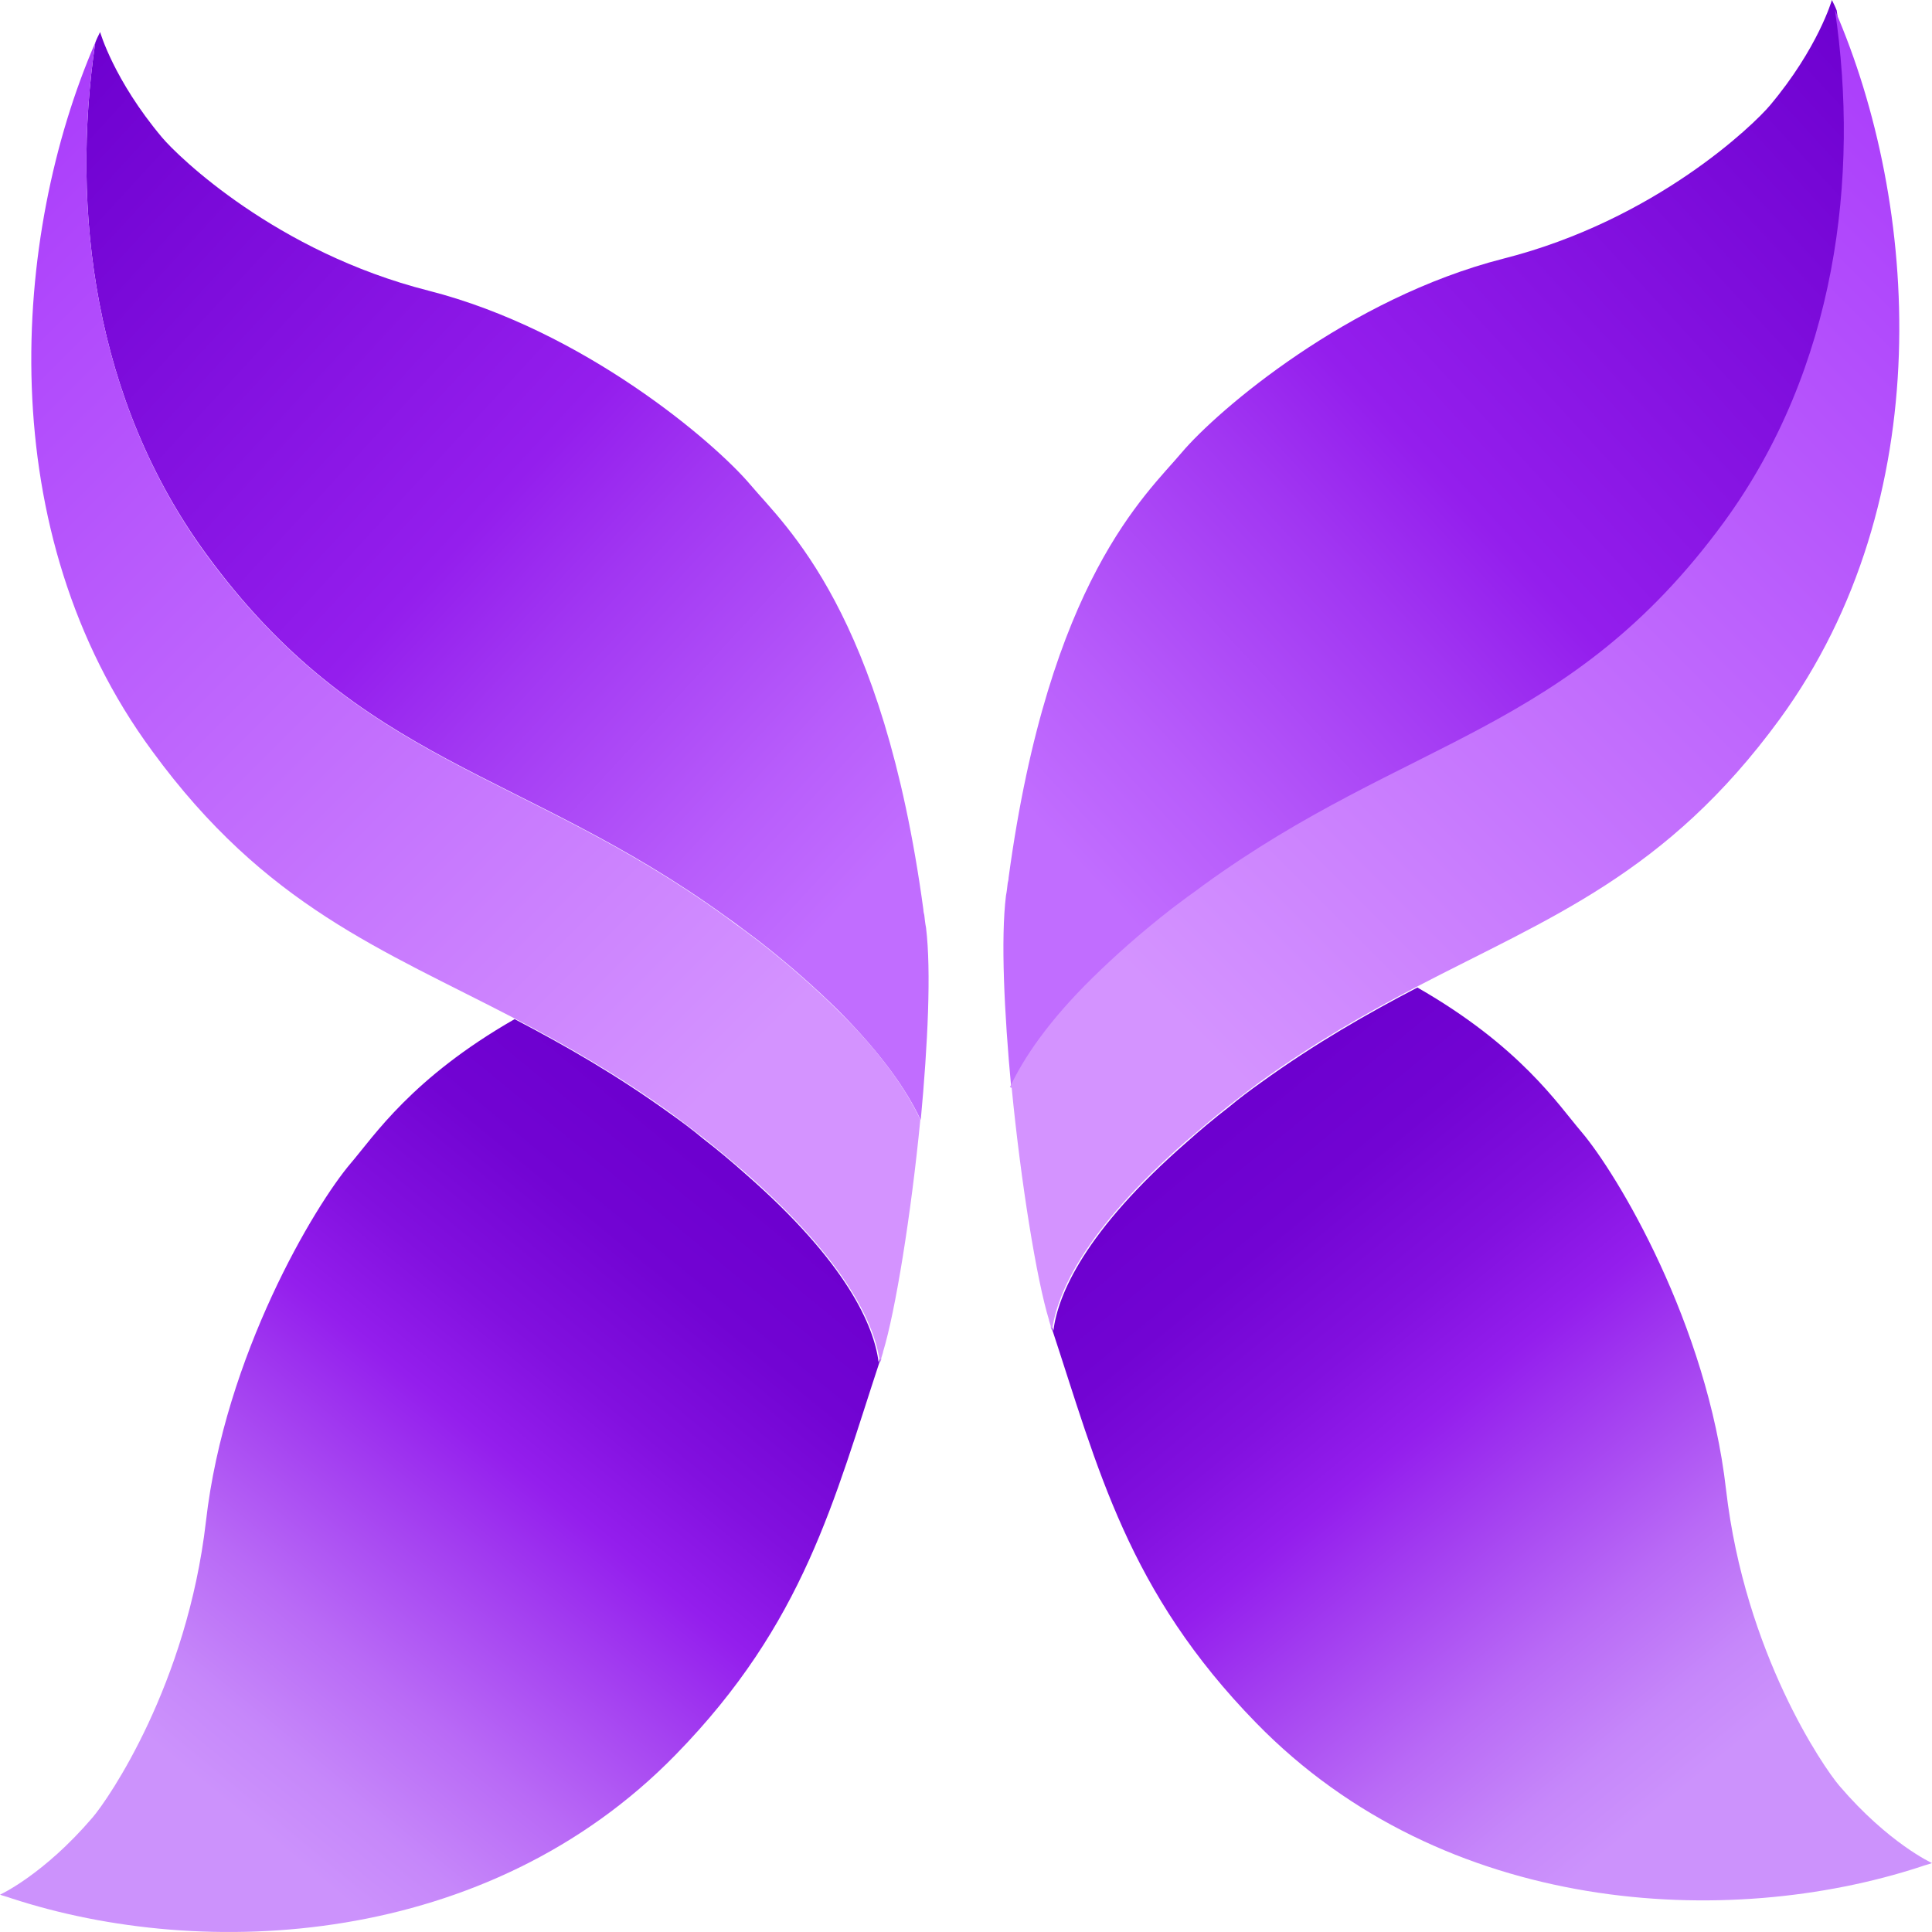
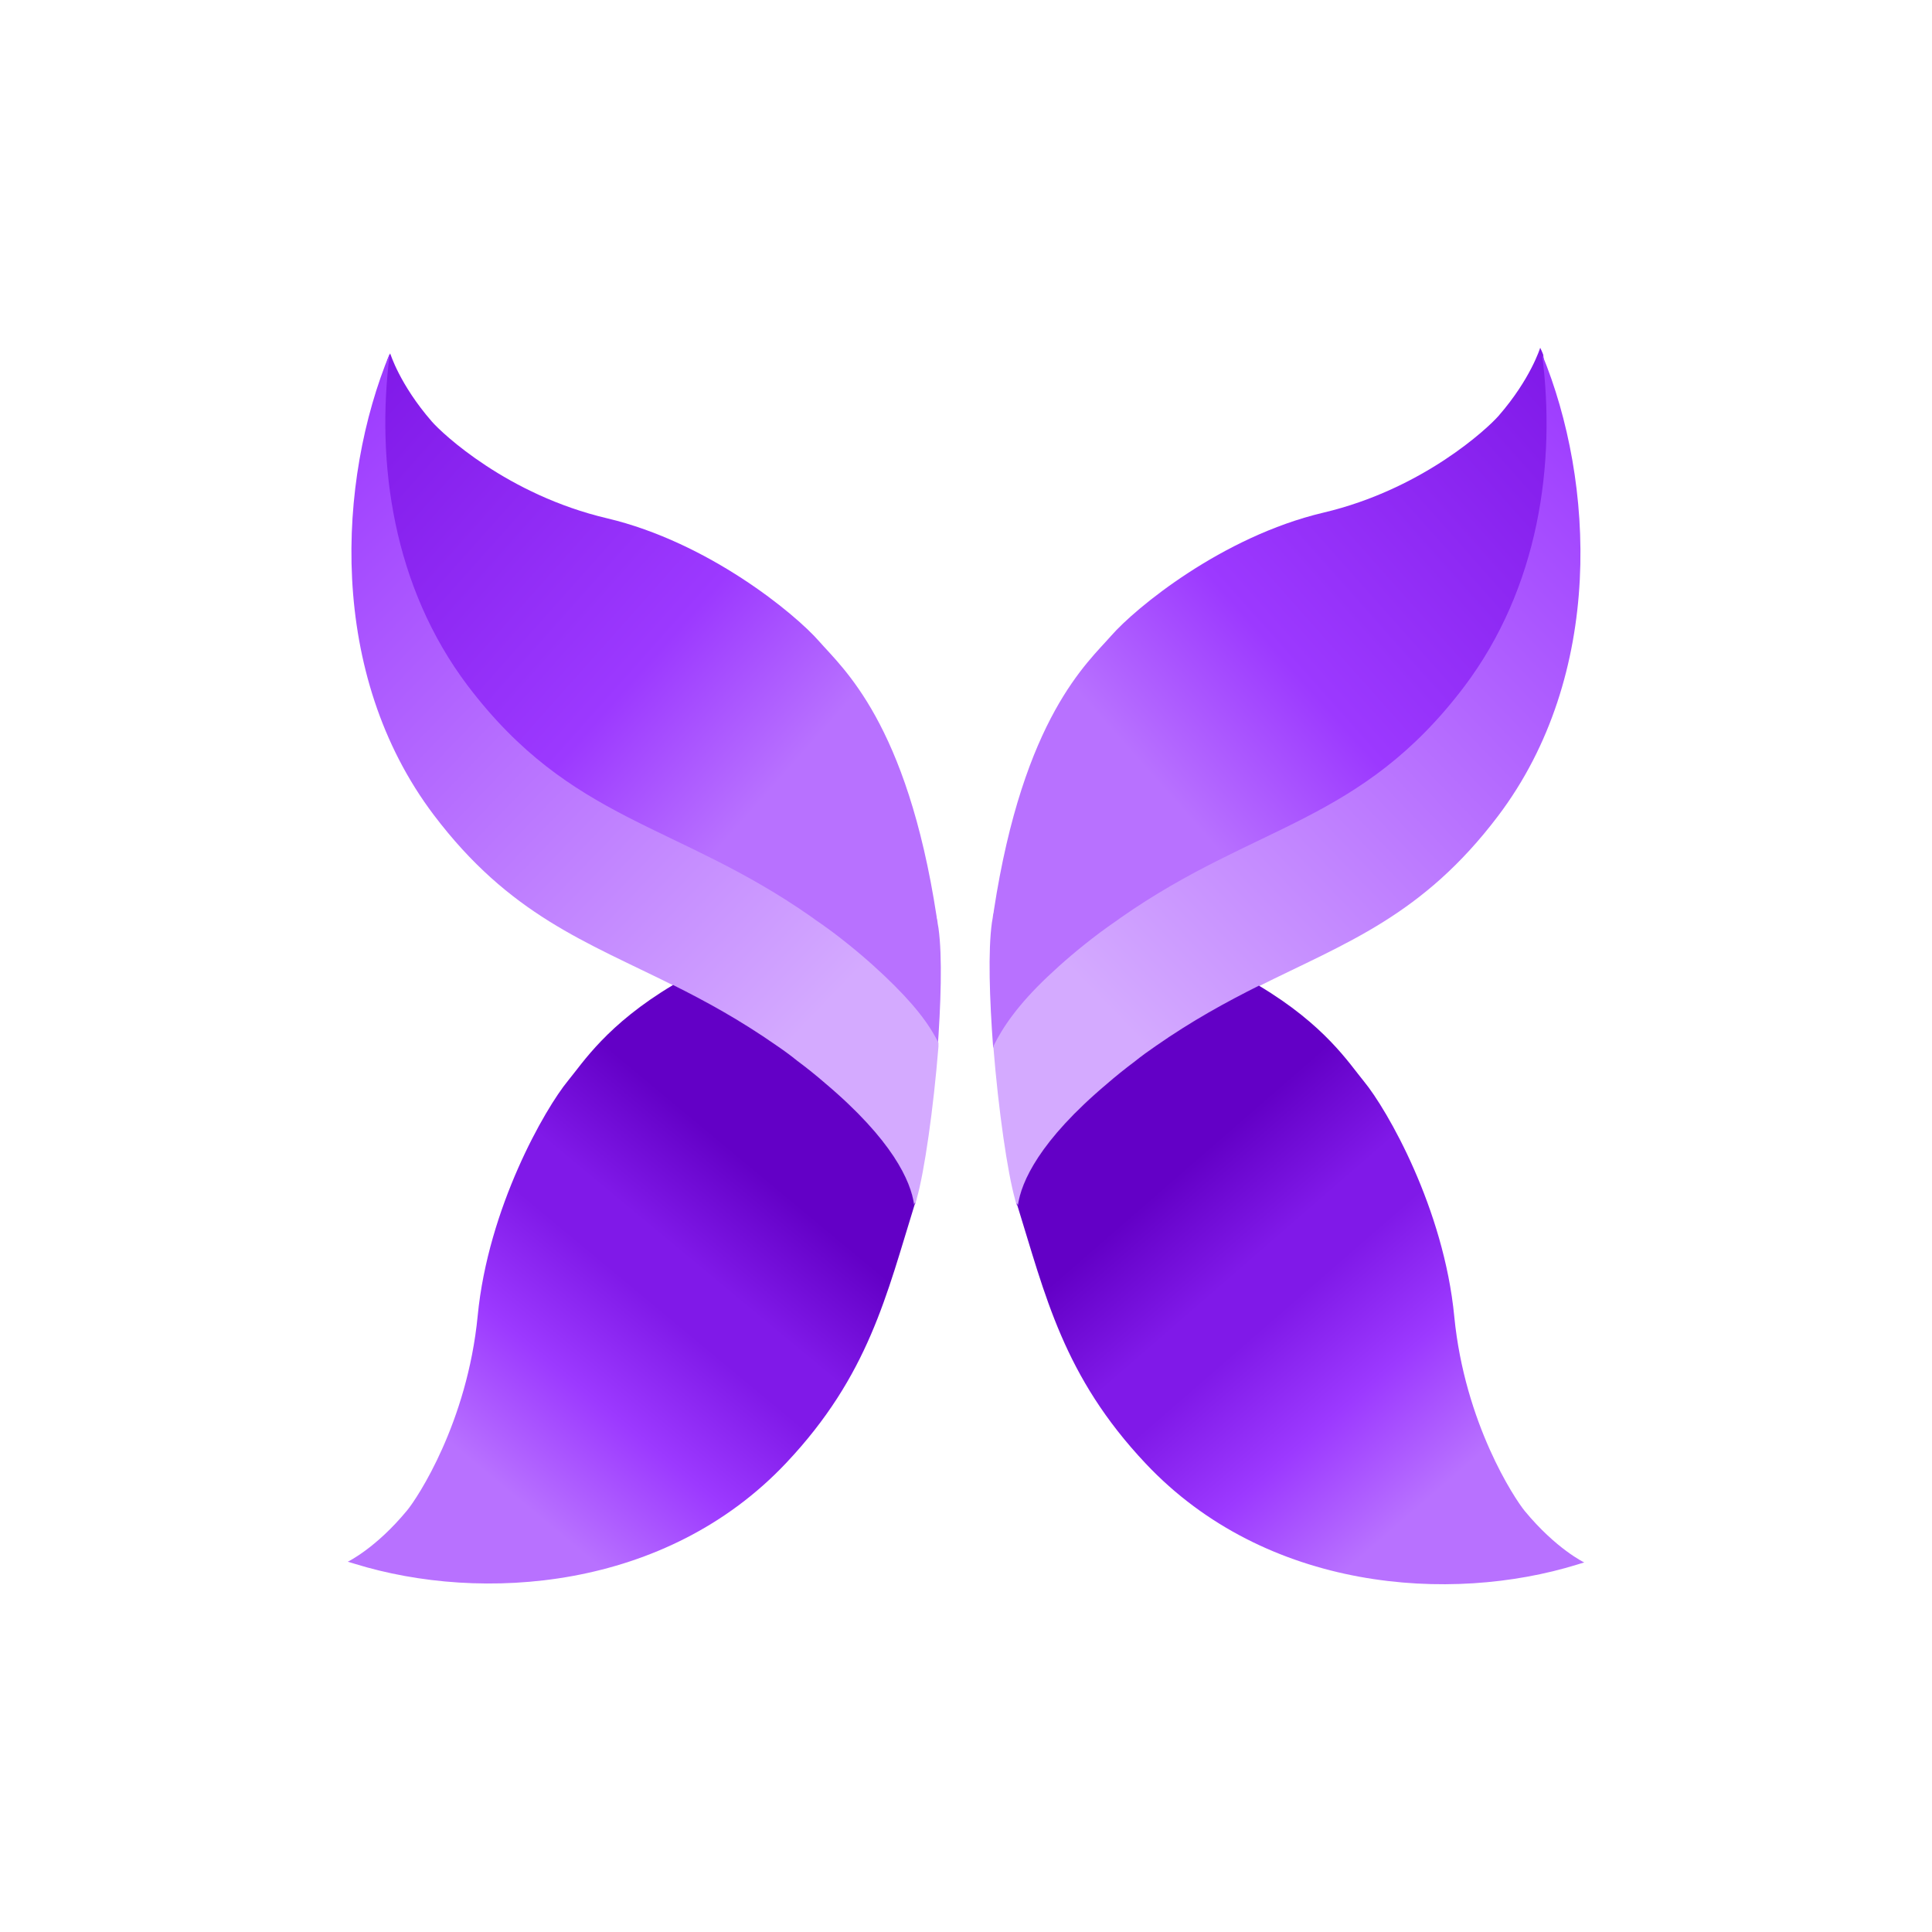
- <svg xmlns="http://www.w3.org/2000/svg" xmlns:xlink="http://www.w3.org/1999/xlink" id="Layer_2" data-name="Layer 2" viewBox="0 0 44 44">
+ <svg xmlns="http://www.w3.org/2000/svg" width="50" height="50" viewBox="0 0 50 50" fill="none">
+   <path d="M25.71 27.112C25.948 26.627 26.381 26.019 27.142 25.284C27.511 24.935 27.954 24.549 28.495 24.144C28.585 24.079 28.675 24.014 28.765 23.948C28.855 23.883 28.945 23.818 29.042 23.753C32.528 21.316 35.246 21.319 37.922 17.779C39.855 15.226 40.304 12.009 39.938 9.179C39.917 9.12 39.889 9.06 39.86 9C39.86 9 39.617 9.804 38.785 10.76C38.513 11.074 36.827 12.66 34.246 13.268C31.621 13.889 29.382 15.74 28.762 16.448C28.158 17.141 26.489 18.55 25.72 23.569C25.72 23.599 25.712 23.628 25.704 23.658C25.695 23.724 25.687 23.798 25.671 23.872C25.569 24.597 25.607 25.843 25.703 27.112L25.71 27.112Z" fill="url(#paint0_linear_493_2)" />
+   <path d="M25.71 27.112C25.838 28.715 26.076 30.364 26.271 31.042C26.271 31.042 26.271 31.042 26.271 31.05C26.278 31.079 26.292 31.117 26.299 31.146C26.299 31.146 26.299 31.161 26.298 31.169C26.298 31.184 26.335 31.2 26.343 31.215C26.435 30.602 26.882 29.548 28.634 28.067C28.851 27.885 29.092 27.689 29.347 27.494C29.527 27.356 29.707 27.226 29.887 27.096C30.832 26.438 31.714 25.956 32.558 25.534C34.837 24.395 36.812 23.703 38.767 21.121C41.534 17.464 41.266 12.456 39.909 9.171C40.274 11.994 39.826 15.21 37.893 17.771C35.209 21.311 32.499 21.308 29.012 23.745C28.922 23.81 28.832 23.875 28.735 23.94C28.645 24.005 28.555 24.071 28.465 24.136C27.925 24.541 27.481 24.926 27.112 25.276C26.344 26.003 25.948 26.588 25.71 27.073V27.112Z" fill="url(#paint1_linear_493_2)" />
+   <path d="M26.313 31.144C27.057 33.536 27.517 35.612 29.647 37.873C32.766 41.188 37.545 41.502 40.814 40.492C40.873 40.47 40.94 40.457 41 40.436C41 40.436 40.273 40.089 39.46 39.104C39.2 38.788 37.908 36.839 37.637 34.077C37.368 31.27 35.895 28.71 35.3 27.988C34.915 27.521 34.296 26.532 32.581 25.509C31.736 25.932 30.854 26.413 29.91 27.071C29.73 27.194 29.55 27.324 29.369 27.469C29.107 27.665 28.866 27.861 28.656 28.042C26.897 29.523 26.427 30.59 26.342 31.196C26.342 31.181 26.328 31.159 26.321 31.144L26.313 31.144Z" fill="url(#paint2_linear_493_2)" />
+   <path d="M24.248 27.259C24.011 26.774 23.578 26.166 22.817 25.431C22.448 25.081 22.004 24.696 21.464 24.291C21.374 24.226 21.284 24.16 21.194 24.095C21.104 24.03 21.014 23.965 20.917 23.9C17.43 21.463 14.713 21.466 12.037 17.926C10.104 15.373 9.655 12.156 10.02 9.326C10.041 9.266 10.07 9.207 10.099 9.147C10.099 9.147 10.342 9.95 11.174 10.907C11.446 11.221 13.132 12.807 15.713 13.414C18.338 14.036 20.577 15.886 21.197 16.595C21.801 17.288 23.47 18.697 24.239 23.716C24.239 23.746 24.247 23.775 24.255 23.805C24.264 23.871 24.272 23.945 24.288 24.019C24.39 24.744 24.352 25.989 24.256 27.259L24.248 27.259Z" fill="url(#paint3_linear_493_2)" />
+   <path d="M24.287 27.086C24.159 28.689 23.921 30.339 23.726 31.017C23.726 31.017 23.726 31.017 23.726 31.024C23.719 31.054 23.705 31.091 23.698 31.121C23.698 31.121 23.698 31.136 23.698 31.143C23.699 31.158 23.661 31.175 23.654 31.19C23.562 30.576 23.115 29.523 21.363 28.041C21.145 27.86 20.905 27.664 20.65 27.468C20.47 27.331 20.29 27.2 20.11 27.07C19.165 26.412 18.283 25.931 17.439 25.508C15.16 24.37 13.185 23.678 11.23 21.096C8.463 17.438 8.731 12.43 10.088 9.145C9.723 11.968 10.171 15.185 12.104 17.745C14.788 21.285 17.498 21.282 20.984 23.719C21.074 23.785 21.164 23.85 21.262 23.915C21.352 23.98 21.442 24.045 21.532 24.11C22.072 24.516 22.516 24.901 22.885 25.25C23.653 25.978 24.049 26.504 24.287 26.989V27.086Z" fill="url(#paint4_linear_493_2)" />
+   <path d="M23.686 31.125C22.943 33.517 22.483 35.593 20.353 37.854C17.233 41.17 12.455 41.483 9.186 40.473C9.127 40.452 9.06 40.438 9 40.417C9 40.417 9.727 40.071 10.539 39.085C10.8 38.77 12.092 36.82 12.362 34.058C12.632 31.252 14.105 28.691 14.7 27.969C15.085 27.503 15.704 26.514 17.419 25.491C18.264 25.913 19.146 26.394 20.09 27.052C20.27 27.175 20.45 27.305 20.631 27.451C20.893 27.646 21.134 27.842 21.344 28.023C23.103 29.505 23.573 30.571 23.658 31.178C23.658 31.163 23.672 31.14 23.679 31.125L23.686 31.125Z" fill="url(#paint5_linear_493_2)" />
  <defs>
-     <style>
-       .cls-1 {
-         fill: url(#linear-gradient-2);
-       }
- 
-       .cls-2 {
-         fill: url(#linear-gradient-6);
-       }
- 
-       .cls-3 {
-         fill: url(#linear-gradient-5);
-       }
- 
-       .cls-4 {
-         fill: url(#linear-gradient-3);
-       }
- 
-       .cls-5 {
-         fill: url(#linear-gradient);
-       }
- 
-       .cls-6 {
-         fill: url(#linear-gradient-4);
-       }
-     </style>
-     <linearGradient id="linear-gradient" x1="19.71" y1="20.14" x2="-.94" y2="1.11" gradientUnits="userSpaceOnUse">
-       <stop offset="0" stop-color="#c16dff" />
-       <stop offset=".11" stop-color="#b85dfb" />
-       <stop offset=".32" stop-color="#a136f2" />
-       <stop offset=".43" stop-color="#941eed" />
-       <stop offset=".93" stop-color="#6d00cf" />
+     <linearGradient id="paint0_linear_493_2" x1="26.705" y1="23.164" x2="42.25" y2="9.336" gradientUnits="userSpaceOnUse">
+       <stop stop-color="#B871FF" />
+       <stop offset="0.21" stop-color="#B871FF" />
+       <stop offset="0.43" stop-color="#9C39FF" />
+       <stop offset="0.93" stop-color="#8019E8" />
    </linearGradient>
-     <linearGradient id="linear-gradient-2" x1="17.36" y1="23.74" x2="-3.25" y2="3.13" gradientUnits="userSpaceOnUse">
-       <stop offset="0" stop-color="#d493ff" />
-       <stop offset=".93" stop-color="#aa3cfb" />
+     <linearGradient id="paint1_linear_493_2" x1="28.434" y1="25.862" x2="43.972" y2="10.863" gradientUnits="userSpaceOnUse">
+       <stop stop-color="#D4AAFF" />
+       <stop offset="0.93" stop-color="#9C39FF" />
    </linearGradient>
-     <linearGradient id="linear-gradient-3" x1="5.23" y1="41.13" x2="19.23" y2="24.09" gradientUnits="userSpaceOnUse">
-       <stop offset="0" stop-color="#cc92fc" />
-       <stop offset=".08" stop-color="#c687fa" />
-       <stop offset=".2" stop-color="#b96af6" />
-       <stop offset=".36" stop-color="#a23cf0" />
-       <stop offset=".46" stop-color="#941eed" />
-       <stop offset=".57" stop-color="#8210df" />
-       <stop offset=".71" stop-color="#7204d3" />
-       <stop offset=".83" stop-color="#6d00cf" />
+     <linearGradient id="paint2_linear_493_2" x1="39.121" y1="39.977" x2="27.021" y2="26.061" gradientUnits="userSpaceOnUse">
+       <stop stop-color="#B871FF" />
+       <stop offset="0.125" stop-color="#B871FF" />
+       <stop offset="0.3" stop-color="#9C39FF" />
+       <stop offset="0.46" stop-color="#8019E8" />
+       <stop offset="0.54" stop-color="#8019E8" />
+       <stop offset="0.7" stop-color="#6300C6" />
+       <stop offset="0.83" stop-color="#6300C6" />
    </linearGradient>
-     <linearGradient id="linear-gradient-4" x1="-371.96" y1="19.42" x2="-392.61" y2=".38" gradientTransform="translate(-347.67) rotate(-180) scale(1 -1)" xlink:href="#linear-gradient" />
-     <linearGradient id="linear-gradient-5" x1="-374.31" y1="23.02" x2="-394.92" y2="2.4" gradientTransform="translate(-347.67) rotate(-180) scale(1 -1)" xlink:href="#linear-gradient-2" />
-     <linearGradient id="linear-gradient-6" x1="-386.44" y1="40.41" x2="-372.44" y2="23.37" gradientTransform="translate(-347.67) rotate(-180) scale(1 -1)" xlink:href="#linear-gradient-3" />
+     <linearGradient id="paint3_linear_493_2" x1="23.254" y1="23.311" x2="7.708" y2="9.483" gradientUnits="userSpaceOnUse">
+       <stop stop-color="#B871FF" />
+       <stop offset="0.21" stop-color="#B871FF" />
+       <stop offset="0.43" stop-color="#9C39FF" />
+       <stop offset="0.93" stop-color="#8019E8" />
+     </linearGradient>
+     <linearGradient id="paint4_linear_493_2" x1="21.564" y1="25.837" x2="6.026" y2="10.837" gradientUnits="userSpaceOnUse">
+       <stop stop-color="#D4AAFF" />
+       <stop offset="0.93" stop-color="#9C39FF" />
+     </linearGradient>
+     <linearGradient id="paint5_linear_493_2" x1="11.41" y1="39.977" x2="22.986" y2="26.047" gradientUnits="userSpaceOnUse">
+       <stop stop-color="#B871FF" />
+       <stop offset="0.12" stop-color="#B871FF" />
+       <stop offset="0.3" stop-color="#9C39FF" />
+       <stop offset="0.46" stop-color="#8019E8" />
+       <stop offset="0.54" stop-color="#8019E8" />
+       <stop offset="0.7" stop-color="#6300C6" />
+       <stop offset="0.83" stop-color="#6300C6" />
+     </linearGradient>
  </defs>
-   <g id="Layer_8" data-name="Layer 8">
-     <g>
-       <g>
-         <path class="cls-5" d="m20.96,25.49c-.31-.66-.88-1.49-1.89-2.5-.49-.48-1.08-1.01-1.8-1.57-.12-.09-.24-.18-.36-.27-.12-.09-.24-.18-.37-.27-4.65-3.37-8.32-3.43-11.85-8.27C2.14,9.12,1.61,4.77,2.17.97c.03-.08.07-.16.11-.24,0,0,.31,1.09,1.41,2.4.36.43,2.6,2.61,6.07,3.49,3.53.9,6.51,3.45,7.33,4.42.8.95,3.02,2.89,3.94,9.68,0,.04.01.08.02.12.01.09.02.19.04.29.12.98.04,2.66-.12,4.37Z" />
-         <path class="cls-1" d="m20.96,25.5c-.21,2.16-.57,4.38-.85,5.29,0,0,0,0,0,.01-.01.04-.03.09-.04.13,0,0,0,.02,0,.03,0,.02-.02.05-.03.07-.11-.83-.72-2.27-3.05-4.31-.29-.25-.61-.52-.95-.79-.24-.19-.48-.37-.72-.55-1.26-.91-2.44-1.58-3.57-2.17-3.05-1.59-5.7-2.57-8.28-6.1C-.22,12.11.27,5.36,2.17.97c-.56,3.8-.03,8.15,2.52,11.65,3.54,4.84,7.2,4.9,11.85,8.27.12.09.24.18.37.27.12.09.24.18.36.27.72.56,1.31,1.09,1.8,1.57,1.02,1,1.58,1.84,1.89,2.5Z" />
-         <path class="cls-4" d="m20.05,30.96c-1.06,3.21-1.73,6-4.66,9-4.29,4.4-10.75,4.71-15.14,3.27-.08-.03-.17-.05-.25-.08,0,0,.99-.45,2.11-1.76.36-.42,2.15-3.02,2.58-6.74.43-3.78,2.48-7.2,3.3-8.16.53-.62,1.39-1.94,3.73-3.28,1.13.59,2.31,1.26,3.57,2.17.24.17.48.35.72.55.35.27.67.54.95.79,2.34,2.04,2.95,3.49,3.05,4.31,0-.02.02-.05.03-.07Z" />
-       </g>
-       <g>
-         <path class="cls-6" d="m23.04,24.77c.31-.66.88-1.49,1.89-2.5.49-.48,1.08-1.01,1.8-1.57.12-.09.24-.18.36-.27.12-.09.24-.18.37-.27,4.65-3.37,8.32-3.43,11.85-8.27,2.55-3.49,3.08-7.84,2.52-11.65-.03-.08-.07-.16-.11-.24,0,0-.31,1.09-1.41,2.4-.36.43-2.6,2.61-6.07,3.49-3.53.9-6.51,3.45-7.33,4.42-.8.95-3.02,2.89-3.94,9.68,0,.04-.01.08-.02.12-.01.09-.02.19-.04.29-.12.98-.04,2.66.12,4.37Z" />
-         <path class="cls-3" d="m23.04,24.77c.21,2.16.57,4.38.85,5.29,0,0,0,0,0,.01.01.04.03.09.04.13,0,0,0,.02,0,.03,0,.02.02.05.03.07.11-.83.72-2.27,3.05-4.31.29-.25.61-.52.95-.79.24-.19.48-.37.72-.55,1.26-.91,2.44-1.58,3.57-2.17,3.05-1.59,5.7-2.57,8.28-6.1,3.65-5,3.17-11.75,1.26-16.15.56,3.8.03,8.15-2.52,11.65-3.54,4.84-7.2,4.9-11.85,8.27-.12.09-.24.18-.37.27-.12.09-.24.18-.36.27-.72.56-1.31,1.09-1.8,1.57-1.02,1-1.58,1.84-1.89,2.5Z" />
-         <path class="cls-2" d="m23.95,30.24c1.06,3.21,1.73,6,4.66,9,4.29,4.4,10.75,4.71,15.14,3.27.08-.03.17-.05.25-.08,0,0-.99-.45-2.11-1.76-.36-.42-2.15-3.02-2.58-6.74-.43-3.78-2.48-7.2-3.3-8.16-.53-.62-1.39-1.94-3.73-3.28-1.13.59-2.31,1.26-3.57,2.17-.24.17-.48.35-.72.55-.35.27-.67.54-.95.79-2.34,2.04-2.95,3.49-3.05,4.31,0-.02-.02-.05-.03-.07Z" />
-       </g>
-     </g>
-   </g>
</svg>
